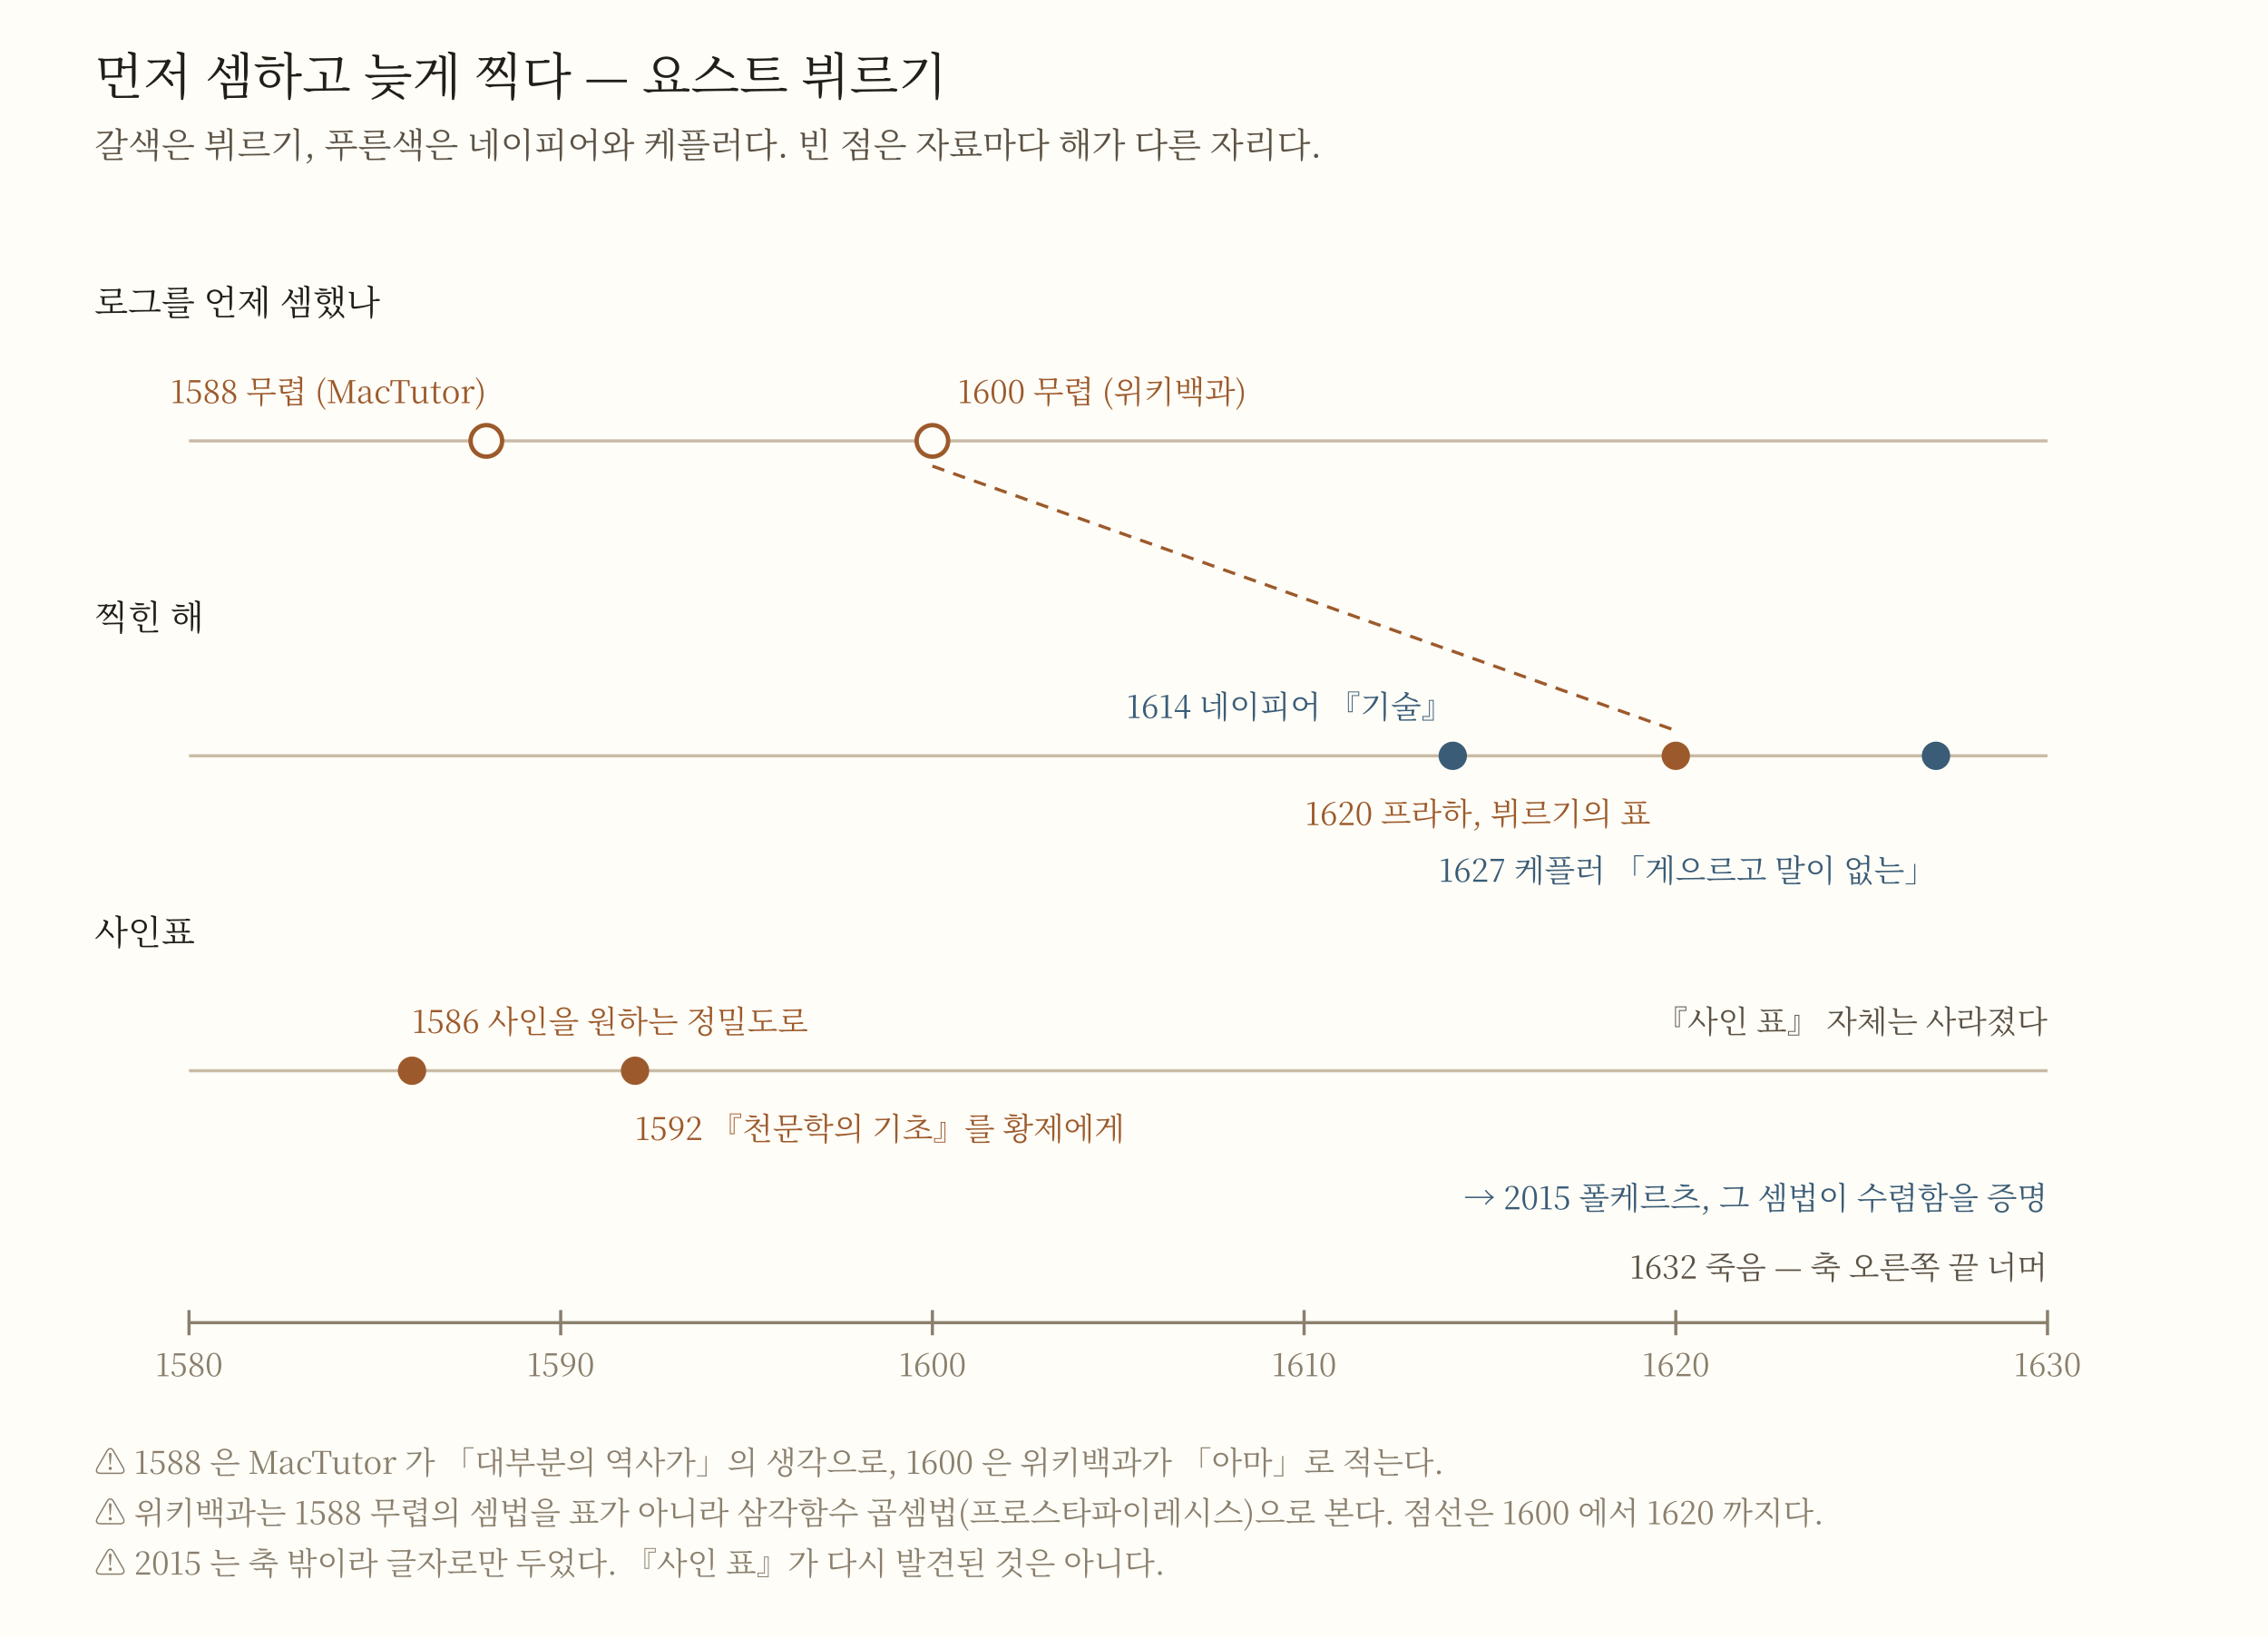
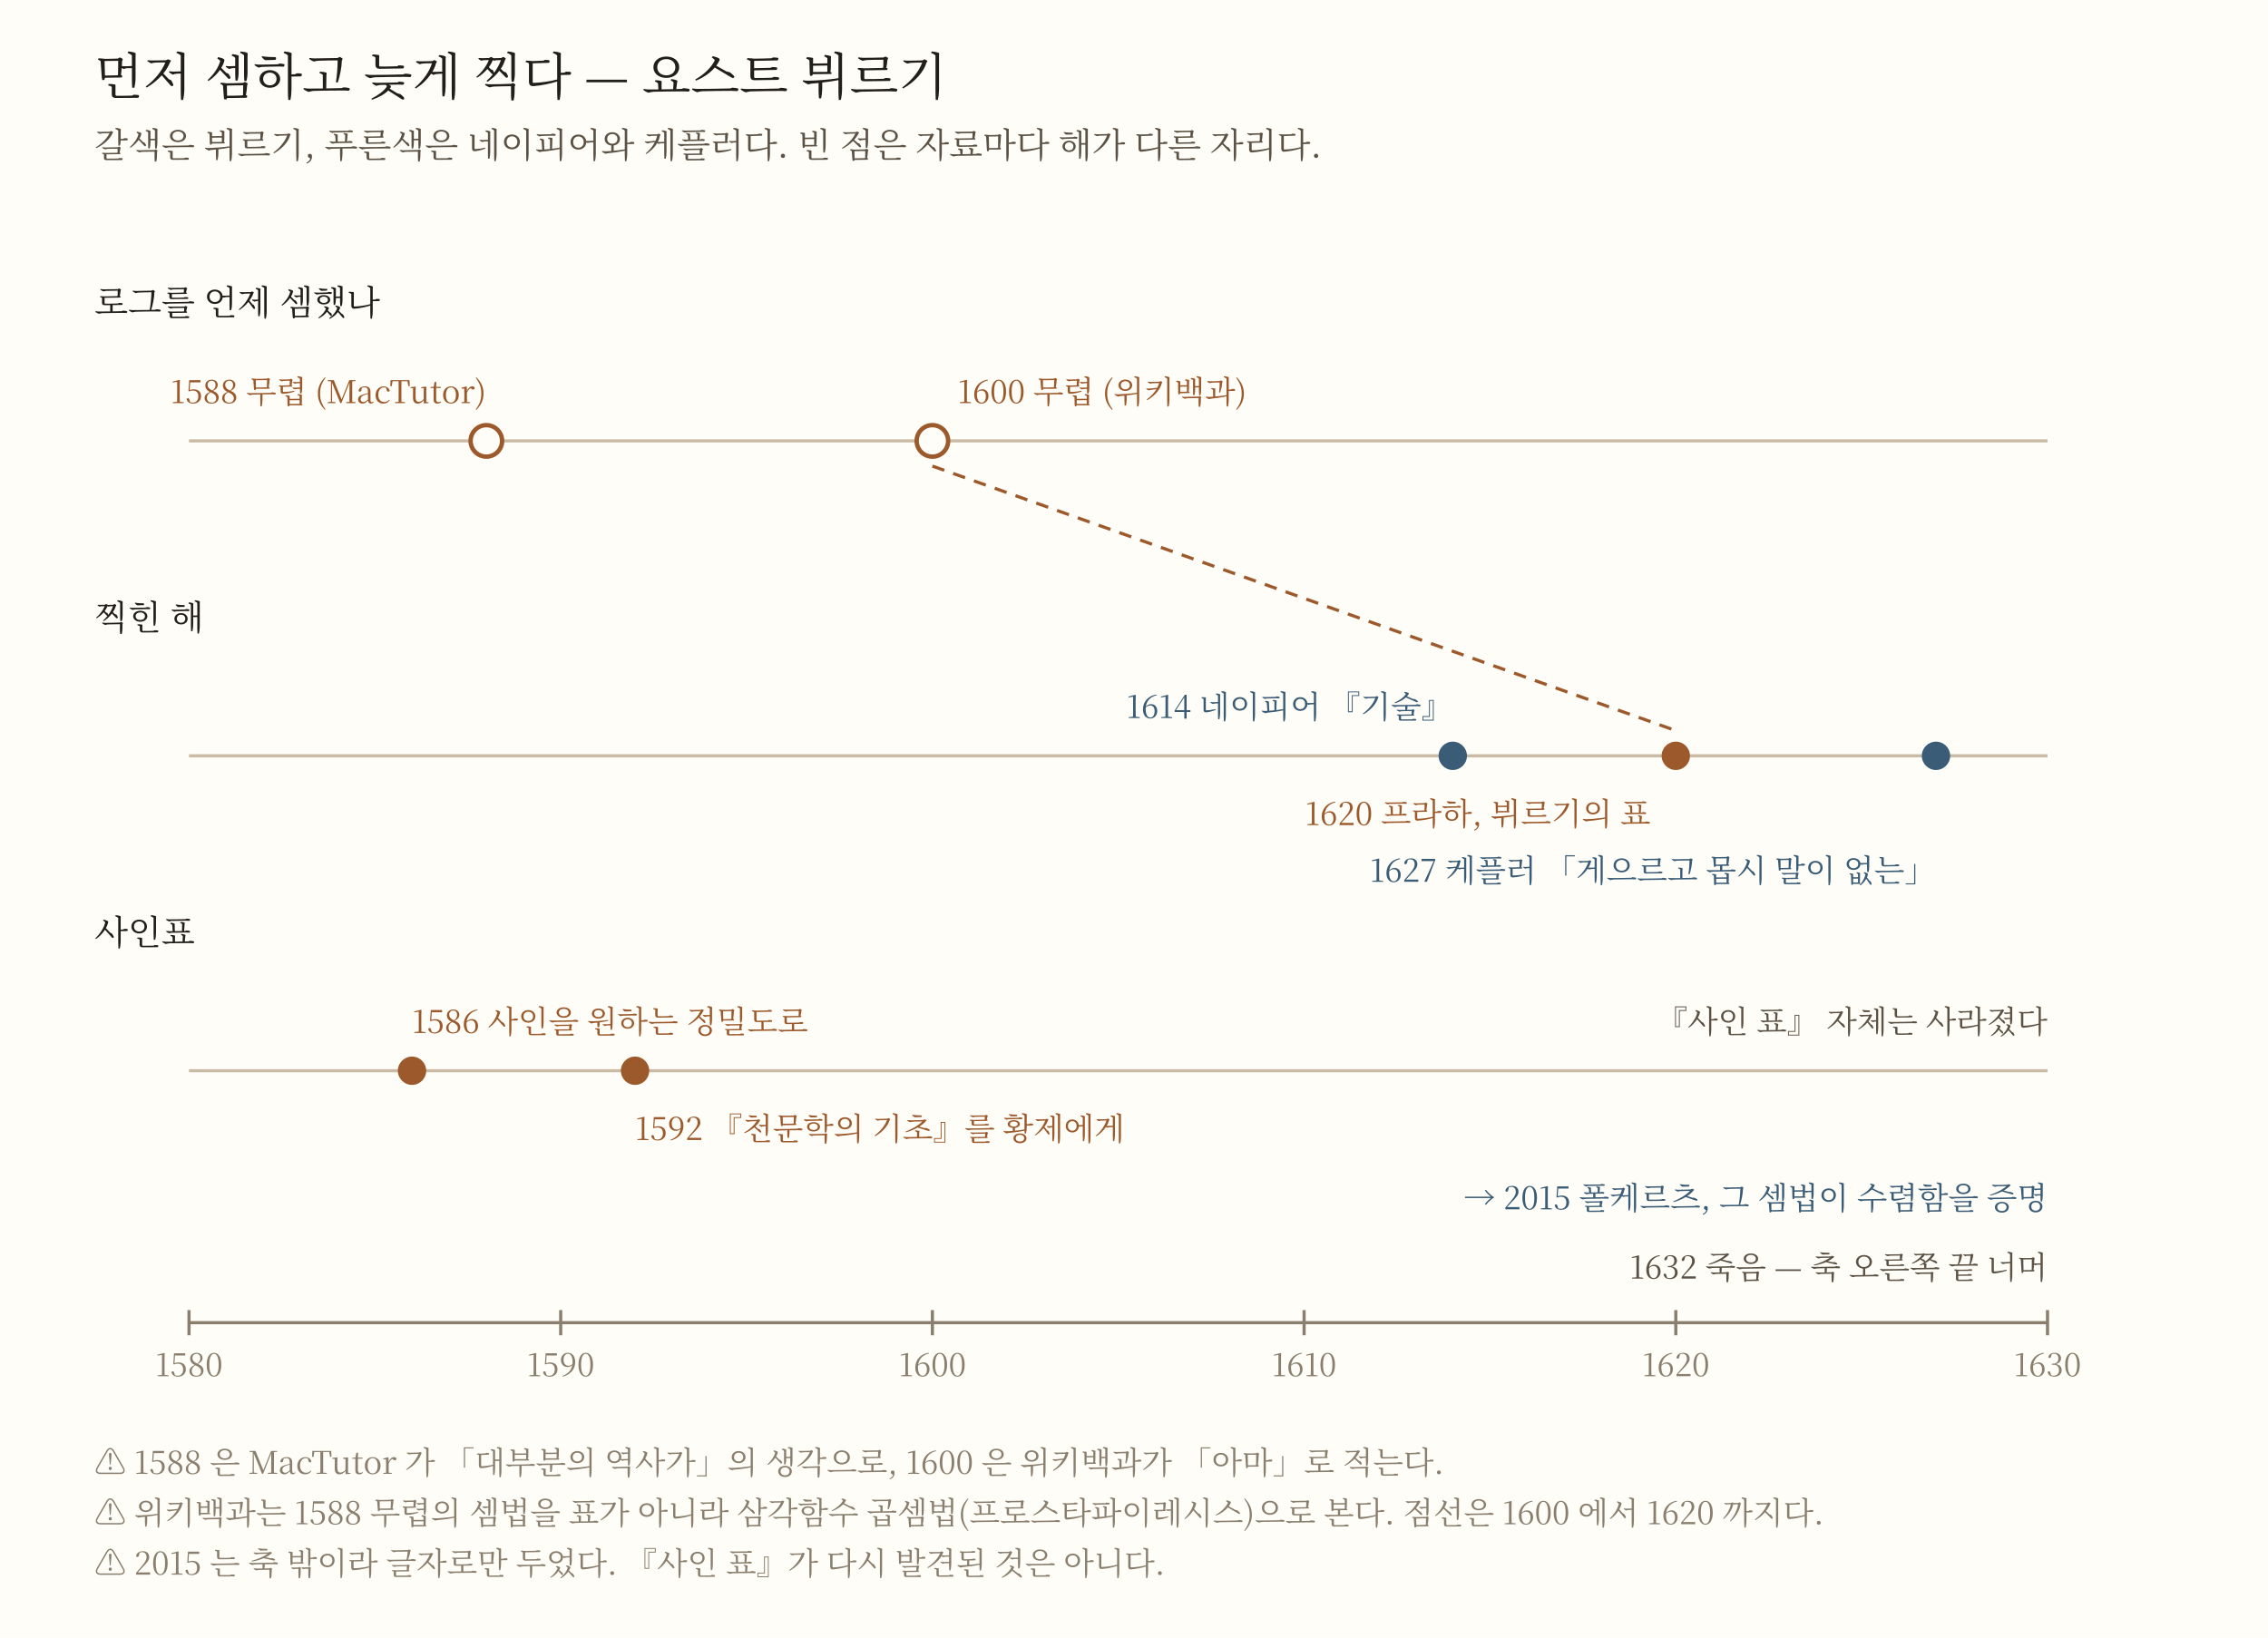
- <svg xmlns="http://www.w3.org/2000/svg" viewBox="0 0 720 520" role="img" aria-label="그림 위쪽에 「먼저 셈하고 늦게 찍다 요스트 뷔르기」라는 표제가 있고 그 아래에 갈색은 뷔르기, 푸른색은 네이피어와 케플러, 빈 점은 자료마다 해가 다른 자리라고 적혀 있다. 가로축에 1580부터 1630까지 10년마다 눈금이 있다. 줄이 셋 있다. 첫 줄 로그를 언제 셈했나에는 빈 갈색 점이 둘 있다. 1588 무렵 (MacTutor)와 1600 무렵 (위키백과)이다. 1600 점에서 아래 줄의 1620 점까지 갈색 점선이 비스듬히 내려간다. 둘째 줄 찍힌 해에는 1614 네이피어 『기술』 푸른 점, 1620 프라하, 뷔르기의 표 갈색 점, 1627 케플러 「게으르고 말이 없는」 푸른 점이 있다. 셋째 줄 사인표에는 1586 사인을 원하는 정밀도로와 1592 『천문학의 기초』를 황제에게라는 갈색 점이 있고, 오른쪽에 『사인 표』 자체는 사라졌다, 그 아래에 → 2015 폴케르츠, 그 셈법이 수렴함을 증명이라고 적혀 있다. 축 위 오른쪽 끝에 1632 죽음, 축 오른쪽 끝 너머라고 적혀 있다. 맨 아래에 단서가 셋 있다. 첫째, 1588 은 MacTutor 가 「대부분의 역사가」의 생각으로, 1600 은 위키백과가 「아마」로 적는다. 둘째, 위키백과는 1588 무렵의 셈법을 표가 아니라 삼각함수 곱셈법(프로스타파이레시스)으로 보고 점선은 1600 에서 1620 까지다. 셋째, 2015 는 축 밖이라 글자로만 두었고 『사인 표』가 다시 발견된 것은 아니다">
+ <svg xmlns="http://www.w3.org/2000/svg" viewBox="0 0 720 520" role="img" aria-label="그림 위쪽에 「먼저 셈하고 늦게 찍다 요스트 뷔르기」라는 표제가 있고 그 아래에 갈색은 뷔르기, 푸른색은 네이피어와 케플러, 빈 점은 자료마다 해가 다른 자리라고 적혀 있다. 가로축에 1580부터 1630까지 10년마다 눈금이 있다. 줄이 셋 있다. 첫 줄 로그를 언제 셈했나에는 빈 갈색 점이 둘 있다. 1588 무렵 (MacTutor)와 1600 무렵 (위키백과)이다. 1600 점에서 아래 줄의 1620 점까지 갈색 점선이 비스듬히 내려간다. 둘째 줄 찍힌 해에는 1614 네이피어 『기술』 푸른 점, 1620 프라하, 뷔르기의 표 갈색 점, 1627 케플러 「게으르고 몹시 말이 없는」 푸른 점이 있다. 셋째 줄 사인표에는 1586 사인을 원하는 정밀도로와 1592 『천문학의 기초』를 황제에게라는 갈색 점이 있고, 오른쪽에 『사인 표』 자체는 사라졌다, 그 아래에 → 2015 폴케르츠, 그 셈법이 수렴함을 증명이라고 적혀 있다. 축 위 오른쪽 끝에 1632 죽음, 축 오른쪽 끝 너머라고 적혀 있다. 맨 아래에 단서가 셋 있다. 첫째, 1588 은 MacTutor 가 「대부분의 역사가」의 생각으로, 1600 은 위키백과가 「아마」로 적는다. 둘째, 위키백과는 1588 무렵의 셈법을 표가 아니라 삼각함수 곱셈법(프로스타파이레시스)으로 보고 점선은 1600 에서 1620 까지다. 셋째, 2015 는 축 밖이라 글자로만 두었고 『사인 표』가 다시 발견된 것은 아니다">
  <style>
    text{font-family:EB Garamond, Georgia, 'Noto Serif KR', 'Noto Serif CJK KR', NanumMyeongjo, Batang, AppleMyungjo, serif;fill:#221E18;}
    .dim{fill:#5B5245;} .sien{fill:#9C5A2C;} .ax{fill:#8A7F6E;} .blue{fill:#3A5C77;}
    .axis{stroke:#8A7F6E;stroke-width:1;} .tick{stroke:#8A7F6E;stroke-width:1;}
    .row{stroke:#C9BBA6;stroke-width:1;fill:none;}
    .sd{fill:#9C5A2C;} .bd{fill:#3A5C77;} .ring{fill:#FFFDF7;stroke:#9C5A2C;stroke-width:1.4;}
    .gap{stroke:#9C5A2C;stroke-width:1;stroke-dasharray:4 3;}
  </style>
  <rect width="720" height="520" fill="#FFFDF7" />
  <text x="30" y="30" font-size="16">먼저 셈하고 늦게 찍다 — 요스트 뷔르기</text>
  <text x="30" y="50" font-size="11" class="dim">갈색은 뷔르기, 푸른색은 네이피어와 케플러다. 빈 점은 자료마다 해가 다른 자리다.</text>
  <text x="30" y="100" font-size="11">로그를 언제 셈했나</text>
  <line x1="60" y1="140" x2="650" y2="140" class="row" />
  <circle cx="154.4" cy="140" r="5" class="ring" />
  <text x="154.4" y="128" font-size="10" class="sien" text-anchor="end">1588 무렵 (MacTutor)</text>
  <circle cx="296" cy="140" r="5" class="ring" />
  <text x="304" y="128" font-size="10" class="sien" text-anchor="start">1600 무렵 (위키백과)</text>
  <text x="30" y="200" font-size="11">찍힌 해</text>
  <line x1="60" y1="240" x2="650" y2="240" class="row" />
  <circle cx="461.2" cy="240" r="4.5" class="bd" />
  <text x="461.2" y="228" font-size="10" class="blue" text-anchor="end">1614 네이피어 『기술』</text>
  <circle cx="532" cy="240" r="4.5" class="sd" />
  <text x="524" y="262" font-size="10" class="sien" text-anchor="end">1620 프라하, 뷔르기의 표</text>
  <line x1="296" y1="148" x2="532" y2="232" class="gap" />
  <circle cx="614.6" cy="240" r="4.5" class="bd" />
-   <text x="614.6" y="280" font-size="10" class="blue" text-anchor="end">1627 케플러 「게으르고 말이 없는」</text>
+   <text x="614.6" y="280" font-size="10" class="blue" text-anchor="end">1627 케플러 「게으르고 몹시 말이 없는」</text>
  <text x="30" y="300" font-size="11">사인표</text>
  <line x1="60" y1="340" x2="650" y2="340" class="row" />
  <circle cx="130.8" cy="340" r="4.5" class="sd" />
  <text x="130.8" y="328" font-size="10" class="sien" text-anchor="start">1586 사인을 원하는 정밀도로</text>
  <circle cx="201.6" cy="340" r="4.5" class="sd" />
  <text x="201.6" y="362" font-size="10" class="sien" text-anchor="start">1592 『천문학의 기초』를 황제에게</text>
  <text x="650" y="328" font-size="10" class="dim" text-anchor="end">『사인 표』 자체는 사라졌다</text>
  <text x="650" y="384" font-size="10" class="blue" text-anchor="end">→ 2015 폴케르츠, 그 셈법이 수렴함을 증명</text>
  <text x="650" y="406" font-size="10" class="dim" text-anchor="end">1632 죽음 — 축 오른쪽 끝 너머</text>
  <line x1="60" y1="420" x2="650" y2="420" class="axis" />
  <line x1="60" y1="416" x2="60" y2="424" class="tick" />
  <text x="60" y="437" font-size="10" class="ax" text-anchor="middle">1580</text>
  <line x1="178" y1="416" x2="178" y2="424" class="tick" />
  <text x="178" y="437" font-size="10" class="ax" text-anchor="middle">1590</text>
  <line x1="296" y1="416" x2="296" y2="424" class="tick" />
  <text x="296" y="437" font-size="10" class="ax" text-anchor="middle">1600</text>
  <line x1="414" y1="416" x2="414" y2="424" class="tick" />
  <text x="414" y="437" font-size="10" class="ax" text-anchor="middle">1610</text>
  <line x1="532" y1="416" x2="532" y2="424" class="tick" />
  <text x="532" y="437" font-size="10" class="ax" text-anchor="middle">1620</text>
  <line x1="650" y1="416" x2="650" y2="424" class="tick" />
  <text x="650" y="437" font-size="10" class="ax" text-anchor="middle">1630</text>
  <text x="30" y="468" font-size="10" class="ax">⚠ 1588 은 MacTutor 가 「대부분의 역사가」의 생각으로, 1600 은 위키백과가 「아마」로 적는다.</text>
  <text x="30" y="484" font-size="10" class="ax">⚠ 위키백과는 1588 무렵의 셈법을 표가 아니라 삼각함수 곱셈법(프로스타파이레시스)으로 본다. 점선은 1600 에서 1620 까지다.</text>
  <text x="30" y="500" font-size="10" class="ax">⚠ 2015 는 축 밖이라 글자로만 두었다. 『사인 표』가 다시 발견된 것은 아니다.</text>
</svg>
